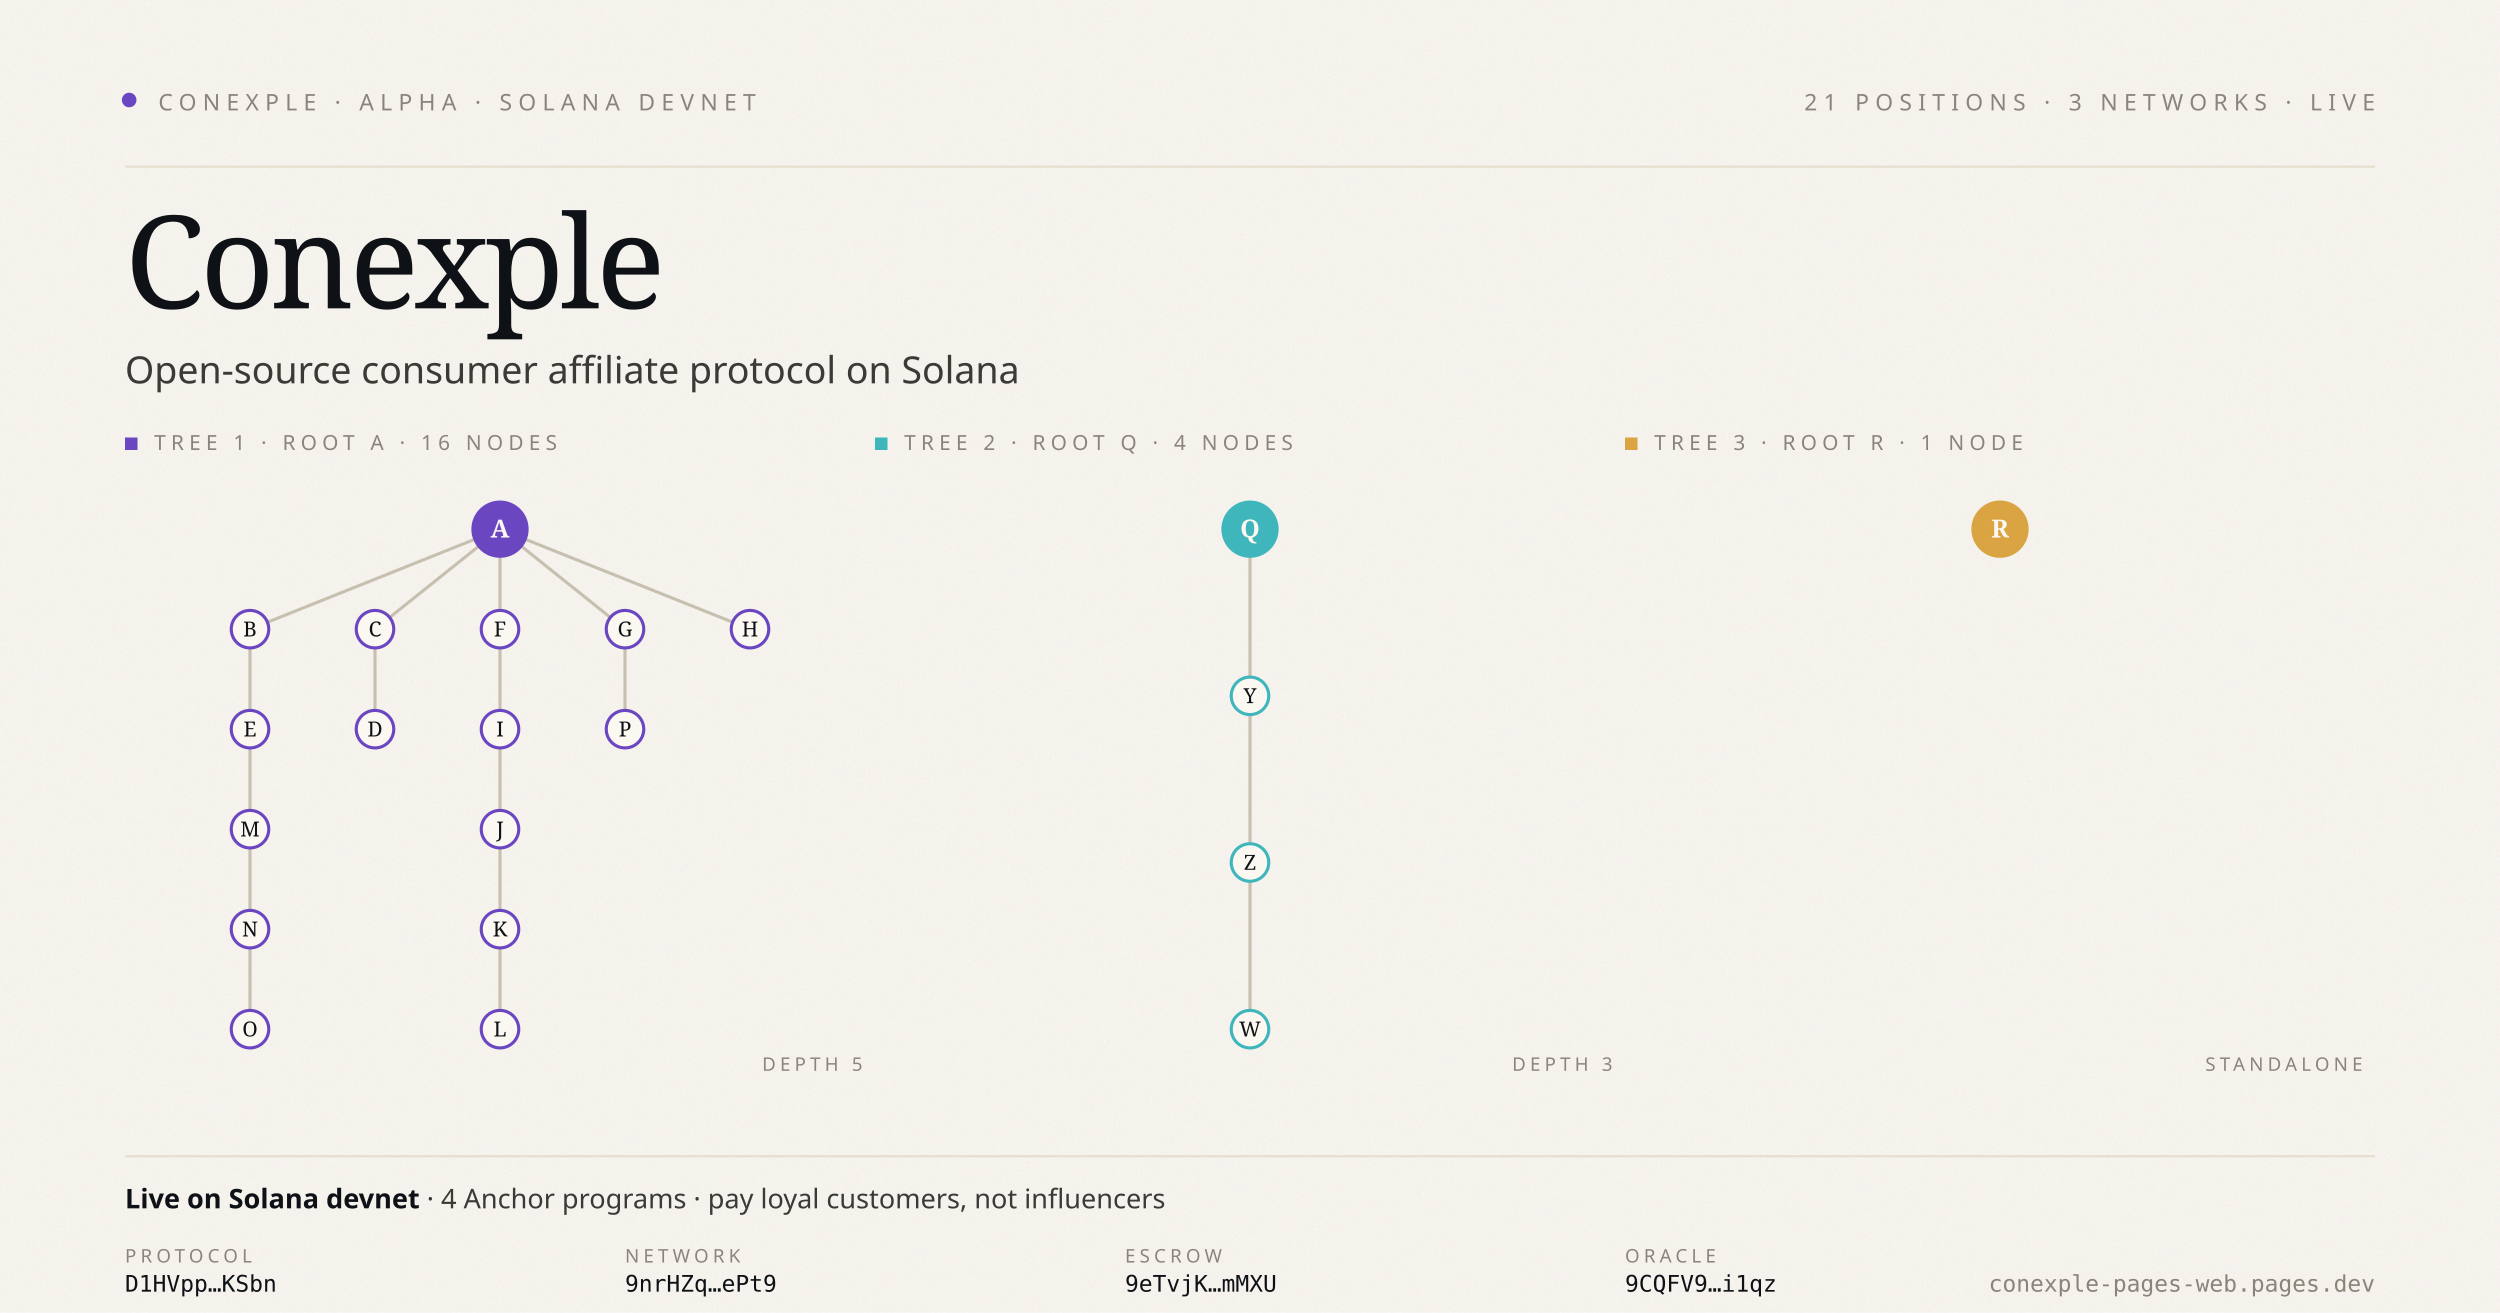
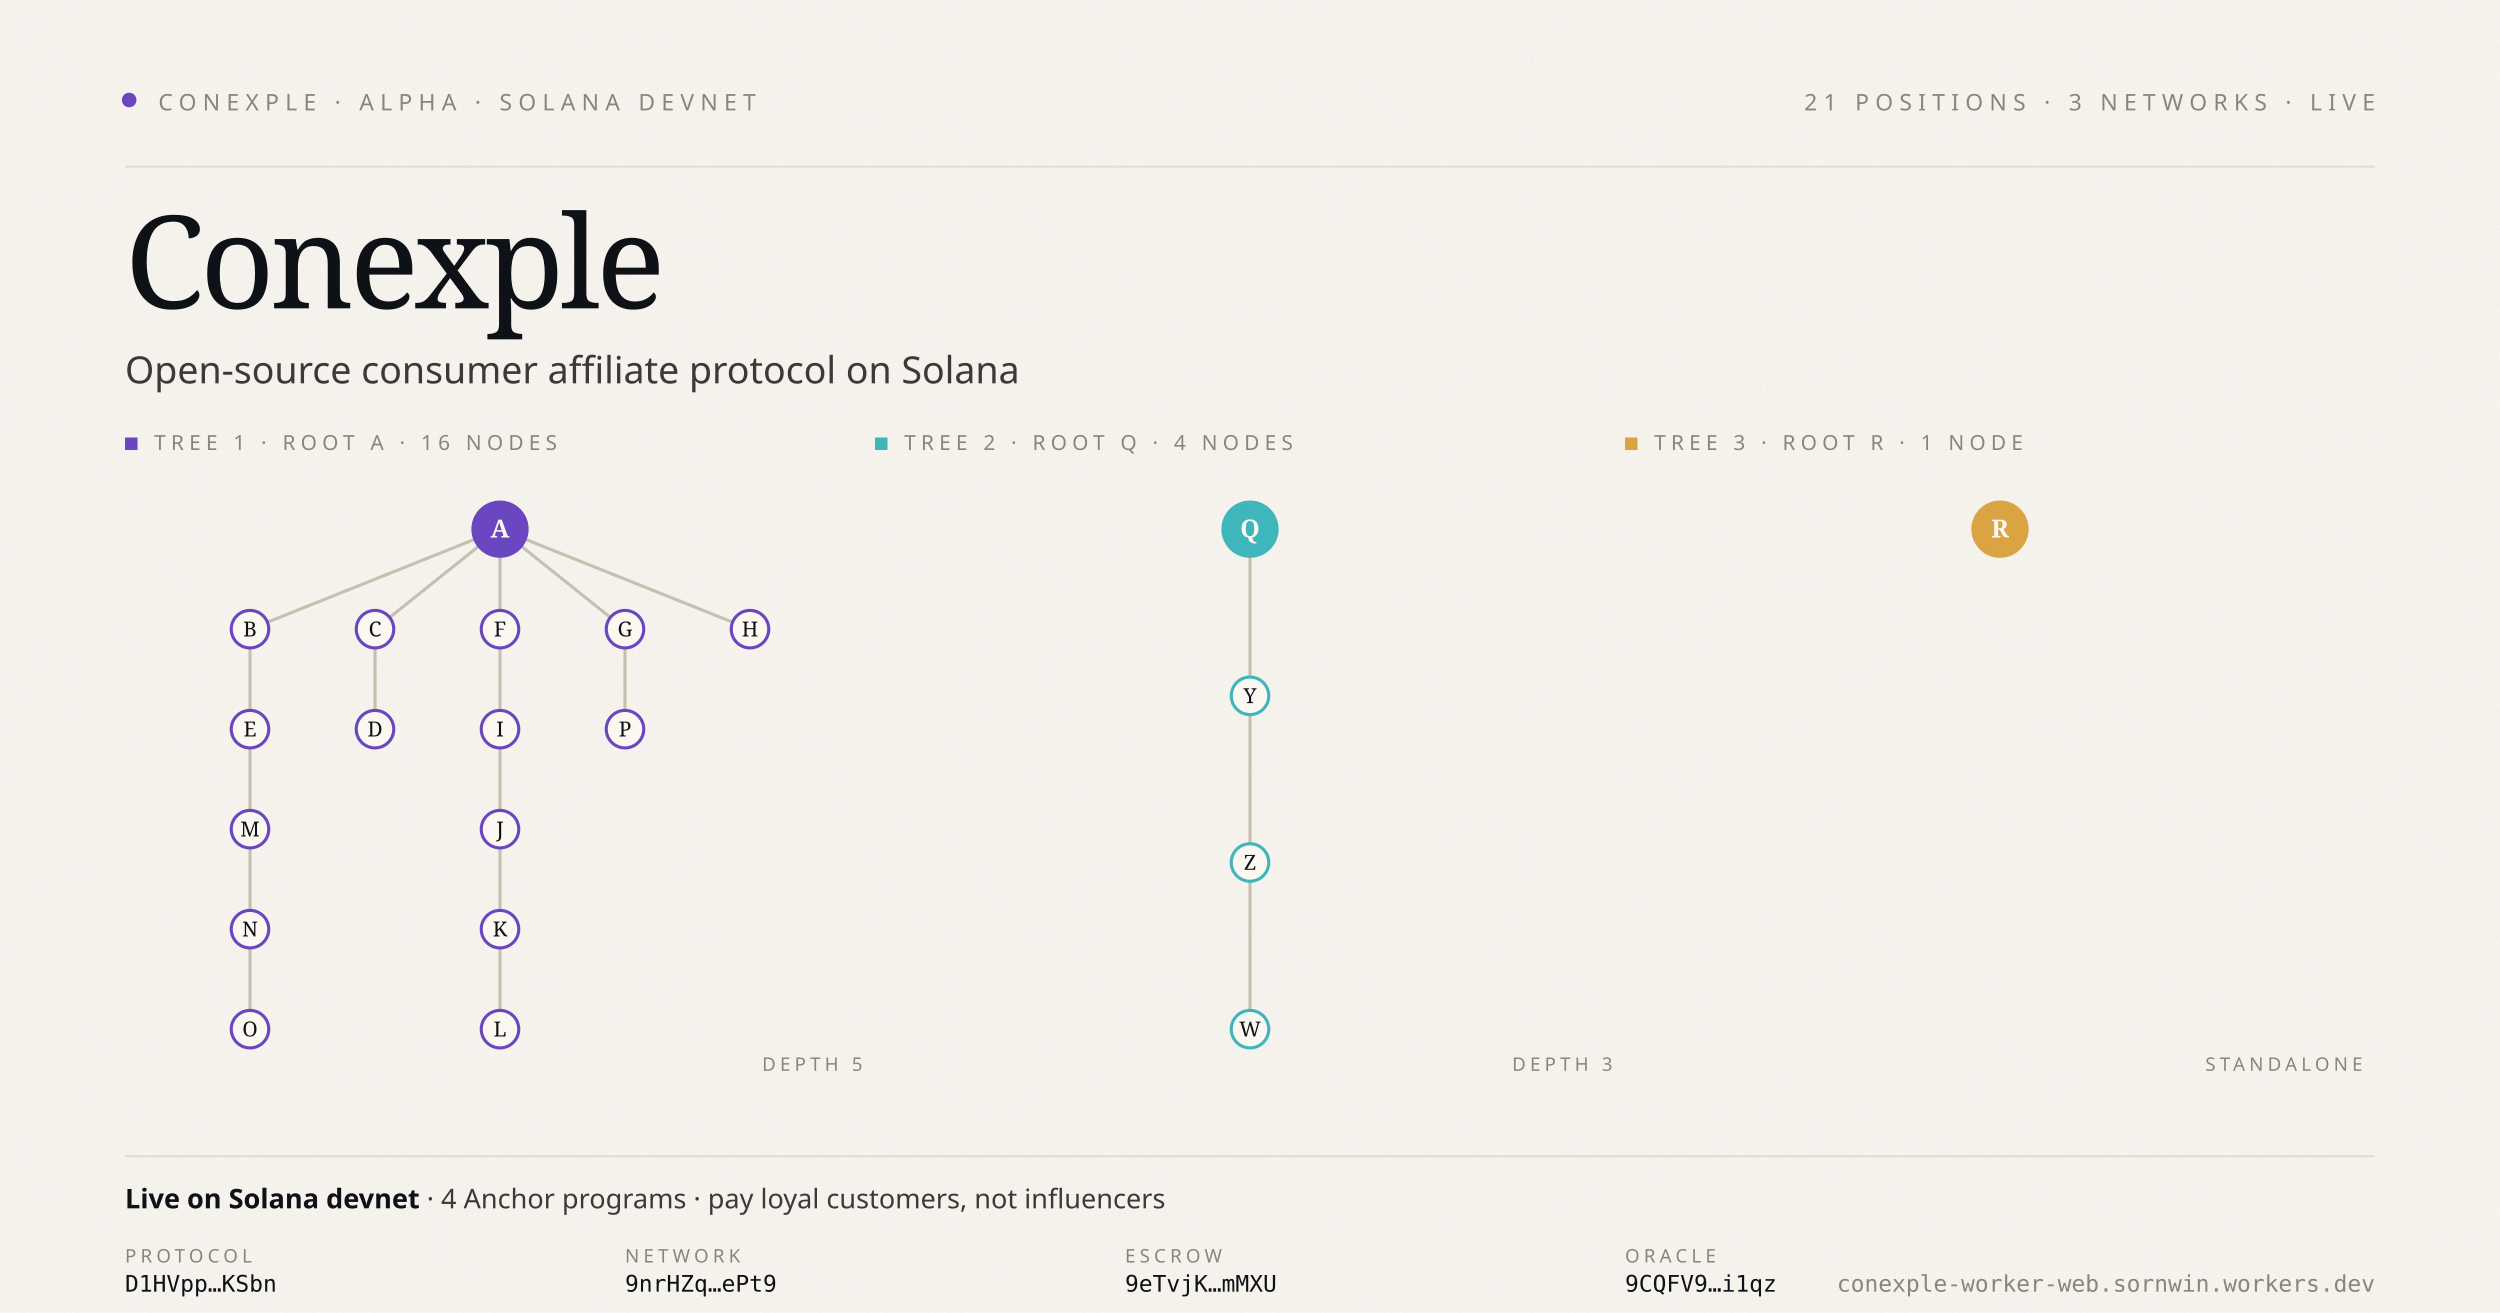
<svg xmlns="http://www.w3.org/2000/svg" width="1200" height="630" viewBox="0 0 1200 630">
  <defs>
    <filter id="grain" x="0%" y="0%" width="100%" height="100%">
      <feTurbulence type="fractalNoise" baseFrequency="0.85" stitchTiles="stitch" numOctaves="2" />
      <feColorMatrix values="0 0 0 0 0.06  0 0 0 0 0.07  0 0 0 0 0.08  0 0 0 0.05 0" />
    </filter>
  </defs>
  <rect width="1200" height="630" fill="#FBF7F1" />
  <rect width="1200" height="630" filter="url(#grain)" />
  <line x1="60" y1="80" x2="1140" y2="80" stroke="#E5DDCD" stroke-width="1" />
  <circle cx="62" cy="48" r="3.5" fill="#6B46C1" />
  <text x="76" y="53" font-family="Geist, system-ui, sans-serif" font-size="11" letter-spacing="3" fill="#8B847B">CONEXPLE · ALPHA · SOLANA DEVNET</text>
  <text x="1140" y="53" text-anchor="end" font-family="Geist, system-ui, sans-serif" font-size="11" letter-spacing="3" fill="#8B847B">21 POSITIONS · 3 NETWORKS · LIVE</text>
  <text x="60" y="148" font-family="Fraunces, Georgia, serif" font-size="62" font-weight="500" fill="#0E1116" letter-spacing="-2">Conexple</text>
  <text x="60" y="184" font-family="Geist, system-ui, sans-serif" font-size="18" fill="#3B3A36">Open-source consumer affiliate protocol on Solana</text>
  <rect x="60" y="210" width="6" height="6" fill="#6B46C1" />
  <text x="74" y="216" font-family="Geist, system-ui, sans-serif" font-size="10" letter-spacing="2.5" fill="#8B847B">TREE 1 · ROOT A · 16 NODES</text>
  <g stroke="#C7BFAF" stroke-width="1.5" fill="none" stroke-linecap="round">
    <line x1="240.0" y1="254.0" x2="120.0" y2="302.0" />
    <line x1="240.0" y1="254.0" x2="180.0" y2="302.0" />
    <line x1="240.0" y1="254.0" x2="240.0" y2="302.0" />
    <line x1="240.0" y1="254.0" x2="300.0" y2="302.0" />
    <line x1="240.0" y1="254.0" x2="360.0" y2="302.0" />
    <line x1="120.0" y1="302.0" x2="120.0" y2="350.0" />
    <line x1="120.0" y1="350.0" x2="120.0" y2="398.0" />
    <line x1="120.0" y1="398.0" x2="120.0" y2="446.0" />
    <line x1="120.0" y1="446.0" x2="120.0" y2="494.0" />
    <line x1="180.0" y1="302.0" x2="180.0" y2="350.0" />
    <line x1="240.0" y1="302.0" x2="240.0" y2="350.0" />
    <line x1="240.0" y1="350.0" x2="240.0" y2="398.0" />
    <line x1="240.0" y1="398.0" x2="240.0" y2="446.0" />
    <line x1="240.0" y1="446.0" x2="240.0" y2="494.0" />
    <line x1="300.0" y1="302.0" x2="300.0" y2="350.0" />
  </g>
  <circle cx="240.0" cy="254.0" r="13" fill="#6B46C1" stroke="#6B46C1" stroke-width="1.5" />
  <text x="240.0" y="258.0" text-anchor="middle" font-family="Fraunces, Georgia, serif" font-size="12" font-weight="600" fill="#FBF7F1">A</text>
  <circle cx="120.0" cy="302.0" r="9" fill="#FBF7F1" stroke="#6B46C1" stroke-width="1.5" />
  <text x="120.0" y="305.5" text-anchor="middle" font-family="Fraunces, Georgia, serif" font-size="10" font-weight="500" fill="#0E1116">B</text>
  <circle cx="120.0" cy="350.0" r="9" fill="#FBF7F1" stroke="#6B46C1" stroke-width="1.5" />
  <text x="120.0" y="353.5" text-anchor="middle" font-family="Fraunces, Georgia, serif" font-size="10" font-weight="500" fill="#0E1116">E</text>
  <circle cx="120.0" cy="398.0" r="9" fill="#FBF7F1" stroke="#6B46C1" stroke-width="1.5" />
  <text x="120.0" y="401.5" text-anchor="middle" font-family="Fraunces, Georgia, serif" font-size="10" font-weight="500" fill="#0E1116">M</text>
  <circle cx="120.0" cy="446.0" r="9" fill="#FBF7F1" stroke="#6B46C1" stroke-width="1.5" />
  <text x="120.0" y="449.5" text-anchor="middle" font-family="Fraunces, Georgia, serif" font-size="10" font-weight="500" fill="#0E1116">N</text>
  <circle cx="120.0" cy="494.0" r="9" fill="#FBF7F1" stroke="#6B46C1" stroke-width="1.5" />
  <text x="120.0" y="497.5" text-anchor="middle" font-family="Fraunces, Georgia, serif" font-size="10" font-weight="500" fill="#0E1116">O</text>
  <circle cx="180.0" cy="302.0" r="9" fill="#FBF7F1" stroke="#6B46C1" stroke-width="1.5" />
  <text x="180.0" y="305.5" text-anchor="middle" font-family="Fraunces, Georgia, serif" font-size="10" font-weight="500" fill="#0E1116">C</text>
  <circle cx="180.0" cy="350.0" r="9" fill="#FBF7F1" stroke="#6B46C1" stroke-width="1.5" />
  <text x="180.0" y="353.5" text-anchor="middle" font-family="Fraunces, Georgia, serif" font-size="10" font-weight="500" fill="#0E1116">D</text>
  <circle cx="240.0" cy="302.0" r="9" fill="#FBF7F1" stroke="#6B46C1" stroke-width="1.5" />
  <text x="240.0" y="305.5" text-anchor="middle" font-family="Fraunces, Georgia, serif" font-size="10" font-weight="500" fill="#0E1116">F</text>
  <circle cx="240.0" cy="350.0" r="9" fill="#FBF7F1" stroke="#6B46C1" stroke-width="1.5" />
  <text x="240.0" y="353.5" text-anchor="middle" font-family="Fraunces, Georgia, serif" font-size="10" font-weight="500" fill="#0E1116">I</text>
  <circle cx="240.0" cy="398.0" r="9" fill="#FBF7F1" stroke="#6B46C1" stroke-width="1.5" />
  <text x="240.0" y="401.5" text-anchor="middle" font-family="Fraunces, Georgia, serif" font-size="10" font-weight="500" fill="#0E1116">J</text>
  <circle cx="240.0" cy="446.0" r="9" fill="#FBF7F1" stroke="#6B46C1" stroke-width="1.5" />
  <text x="240.0" y="449.5" text-anchor="middle" font-family="Fraunces, Georgia, serif" font-size="10" font-weight="500" fill="#0E1116">K</text>
  <circle cx="240.0" cy="494.0" r="9" fill="#FBF7F1" stroke="#6B46C1" stroke-width="1.5" />
  <text x="240.0" y="497.5" text-anchor="middle" font-family="Fraunces, Georgia, serif" font-size="10" font-weight="500" fill="#0E1116">L</text>
  <circle cx="300.0" cy="302.0" r="9" fill="#FBF7F1" stroke="#6B46C1" stroke-width="1.5" />
  <text x="300.0" y="305.5" text-anchor="middle" font-family="Fraunces, Georgia, serif" font-size="10" font-weight="500" fill="#0E1116">G</text>
  <circle cx="300.0" cy="350.0" r="9" fill="#FBF7F1" stroke="#6B46C1" stroke-width="1.5" />
  <text x="300.0" y="353.5" text-anchor="middle" font-family="Fraunces, Georgia, serif" font-size="10" font-weight="500" fill="#0E1116">P</text>
  <circle cx="360.0" cy="302.0" r="9" fill="#FBF7F1" stroke="#6B46C1" stroke-width="1.5" />
  <text x="360.0" y="305.5" text-anchor="middle" font-family="Fraunces, Georgia, serif" font-size="10" font-weight="500" fill="#0E1116">H</text>
  <text x="414" y="514" text-anchor="end" font-family="Geist, system-ui, sans-serif" font-size="9" letter-spacing="2" fill="#8B847B">DEPTH 5</text>
  <rect x="420" y="210" width="6" height="6" fill="#3FB6BB" />
  <text x="434" y="216" font-family="Geist, system-ui, sans-serif" font-size="10" letter-spacing="2.5" fill="#8B847B">TREE 2 · ROOT Q · 4 NODES</text>
  <g stroke="#C7BFAF" stroke-width="1.5" fill="none" stroke-linecap="round">
    <line x1="600.0" y1="254.0" x2="600.0" y2="334.0" />
    <line x1="600.0" y1="334.0" x2="600.0" y2="414.0" />
    <line x1="600.0" y1="414.0" x2="600.0" y2="494.0" />
  </g>
  <circle cx="600.0" cy="254.0" r="13" fill="#3FB6BB" stroke="#3FB6BB" stroke-width="1.5" />
  <text x="600.0" y="258.0" text-anchor="middle" font-family="Fraunces, Georgia, serif" font-size="12" font-weight="600" fill="#FBF7F1">Q</text>
  <circle cx="600.0" cy="334.0" r="9" fill="#FBF7F1" stroke="#3FB6BB" stroke-width="1.5" />
  <text x="600.0" y="337.5" text-anchor="middle" font-family="Fraunces, Georgia, serif" font-size="10" font-weight="500" fill="#0E1116">Y</text>
  <circle cx="600.0" cy="414.0" r="9" fill="#FBF7F1" stroke="#3FB6BB" stroke-width="1.5" />
  <text x="600.0" y="417.5" text-anchor="middle" font-family="Fraunces, Georgia, serif" font-size="10" font-weight="500" fill="#0E1116">Z</text>
  <circle cx="600.0" cy="494.0" r="9" fill="#FBF7F1" stroke="#3FB6BB" stroke-width="1.5" />
  <text x="600.0" y="497.5" text-anchor="middle" font-family="Fraunces, Georgia, serif" font-size="10" font-weight="500" fill="#0E1116">W</text>
  <text x="774" y="514" text-anchor="end" font-family="Geist, system-ui, sans-serif" font-size="9" letter-spacing="2" fill="#8B847B">DEPTH 3</text>
  <rect x="780" y="210" width="6" height="6" fill="#D9A441" />
  <text x="794" y="216" font-family="Geist, system-ui, sans-serif" font-size="10" letter-spacing="2.5" fill="#8B847B">TREE 3 · ROOT R · 1 NODE</text>
  <g stroke="#C7BFAF" stroke-width="1.5" fill="none" stroke-linecap="round">
</g>
  <circle cx="960.0" cy="254.0" r="13" fill="#D9A441" stroke="#D9A441" stroke-width="1.5" />
  <text x="960.0" y="258.0" text-anchor="middle" font-family="Fraunces, Georgia, serif" font-size="12" font-weight="600" fill="#FBF7F1">R</text>
  <text x="1134" y="514" text-anchor="end" font-family="Geist, system-ui, sans-serif" font-size="9" letter-spacing="2" fill="#8B847B">STANDALONE</text>
  <line x1="60" y1="555" x2="1140" y2="555" stroke="#E5DDCD" stroke-width="1" />
  <text x="60" y="580" font-family="Geist, system-ui, sans-serif" font-size="13" fill="#3B3A36">
    <tspan font-weight="600" fill="#0E1116">Live on Solana devnet</tspan> · 4 Anchor programs · pay loyal customers, not influencers</text>
  <text x="60" y="606" font-family="Geist, system-ui, sans-serif" font-size="9" letter-spacing="2" fill="#8B847B">PROTOCOL</text>
  <text x="60" y="620" font-family="Consolas, ui-monospace, monospace" font-size="11" fill="#0E1116">D1HVpp…KSbn</text>
  <text x="300" y="606" font-family="Geist, system-ui, sans-serif" font-size="9" letter-spacing="2" fill="#8B847B">NETWORK</text>
  <text x="300" y="620" font-family="Consolas, ui-monospace, monospace" font-size="11" fill="#0E1116">9nrHZq…ePt9</text>
  <text x="540" y="606" font-family="Geist, system-ui, sans-serif" font-size="9" letter-spacing="2" fill="#8B847B">ESCROW</text>
  <text x="540" y="620" font-family="Consolas, ui-monospace, monospace" font-size="11" fill="#0E1116">9eTvjK…mMXU</text>
  <text x="780" y="606" font-family="Geist, system-ui, sans-serif" font-size="9" letter-spacing="2" fill="#8B847B">ORACLE</text>
  <text x="780" y="620" font-family="Consolas, ui-monospace, monospace" font-size="11" fill="#0E1116">9CQFV9…i1qz</text>
-   <text x="1140" y="620" text-anchor="end" font-family="Consolas, ui-monospace, monospace" font-size="11" fill="#8B847B">conexple-pages-web.pages.dev</text>
+   <text x="1140" y="620" text-anchor="end" font-family="Consolas, ui-monospace, monospace" font-size="11" fill="#8B847B">conexple-worker-web.sornwin.workers.dev</text>
</svg>
